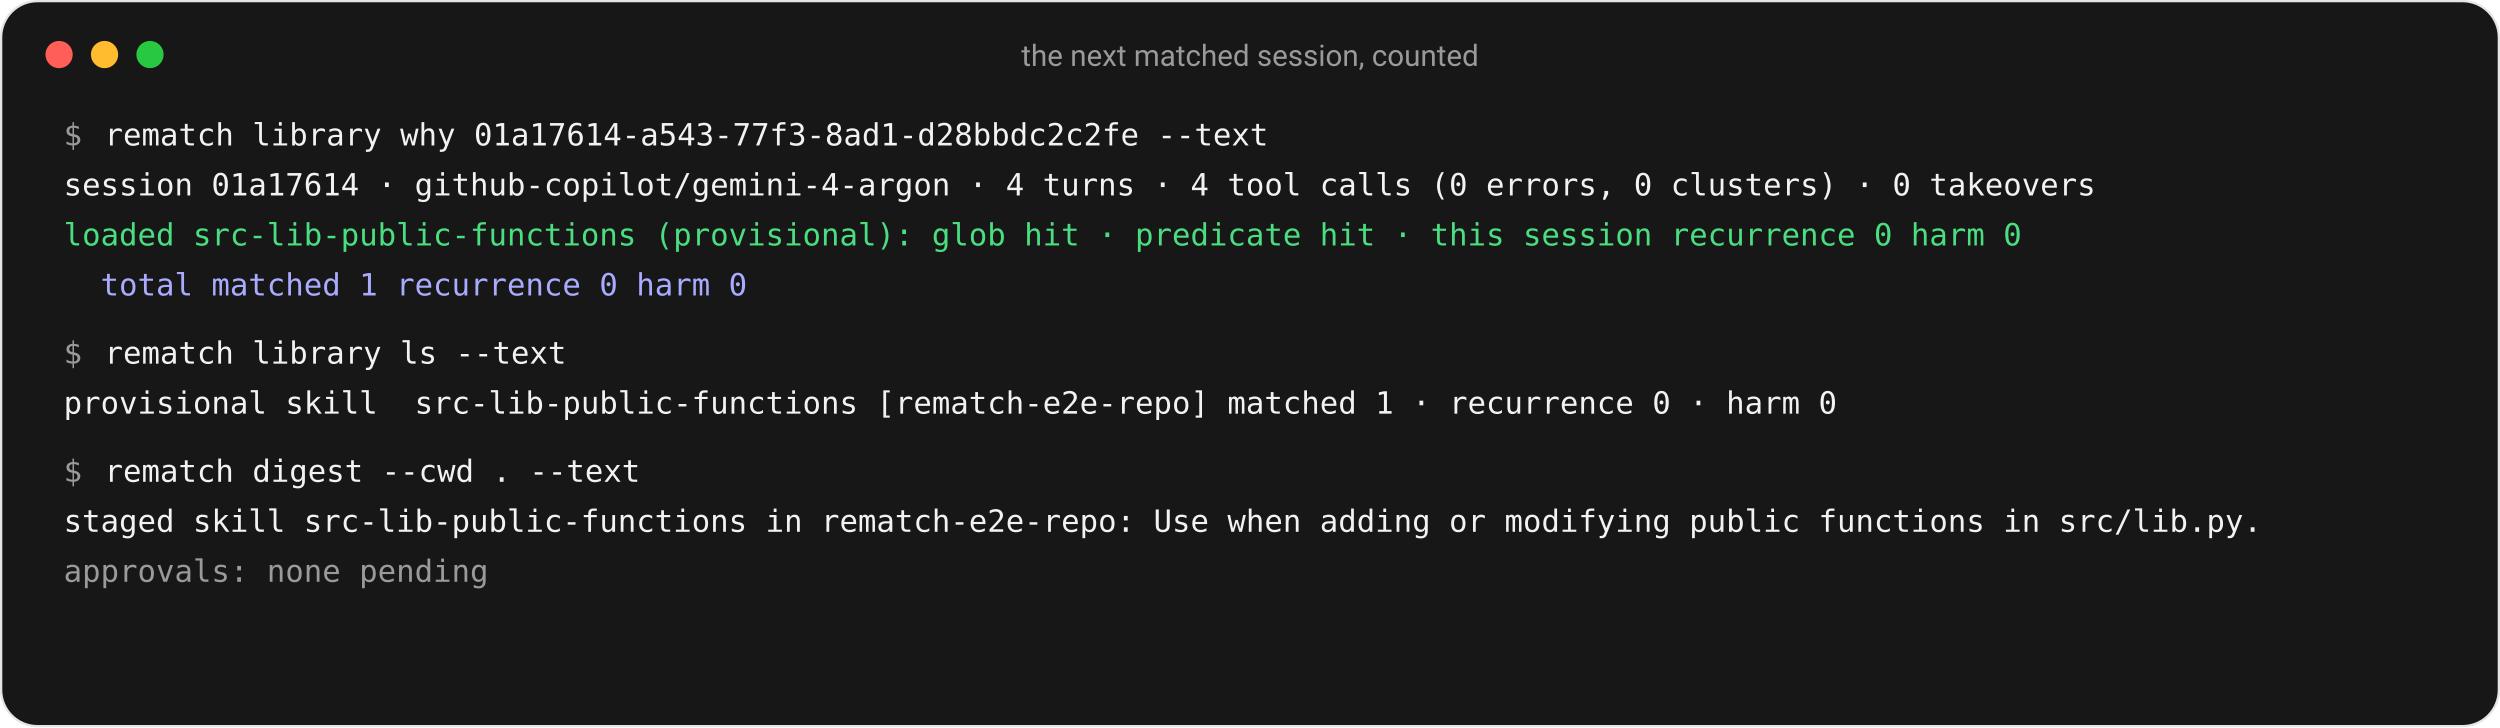
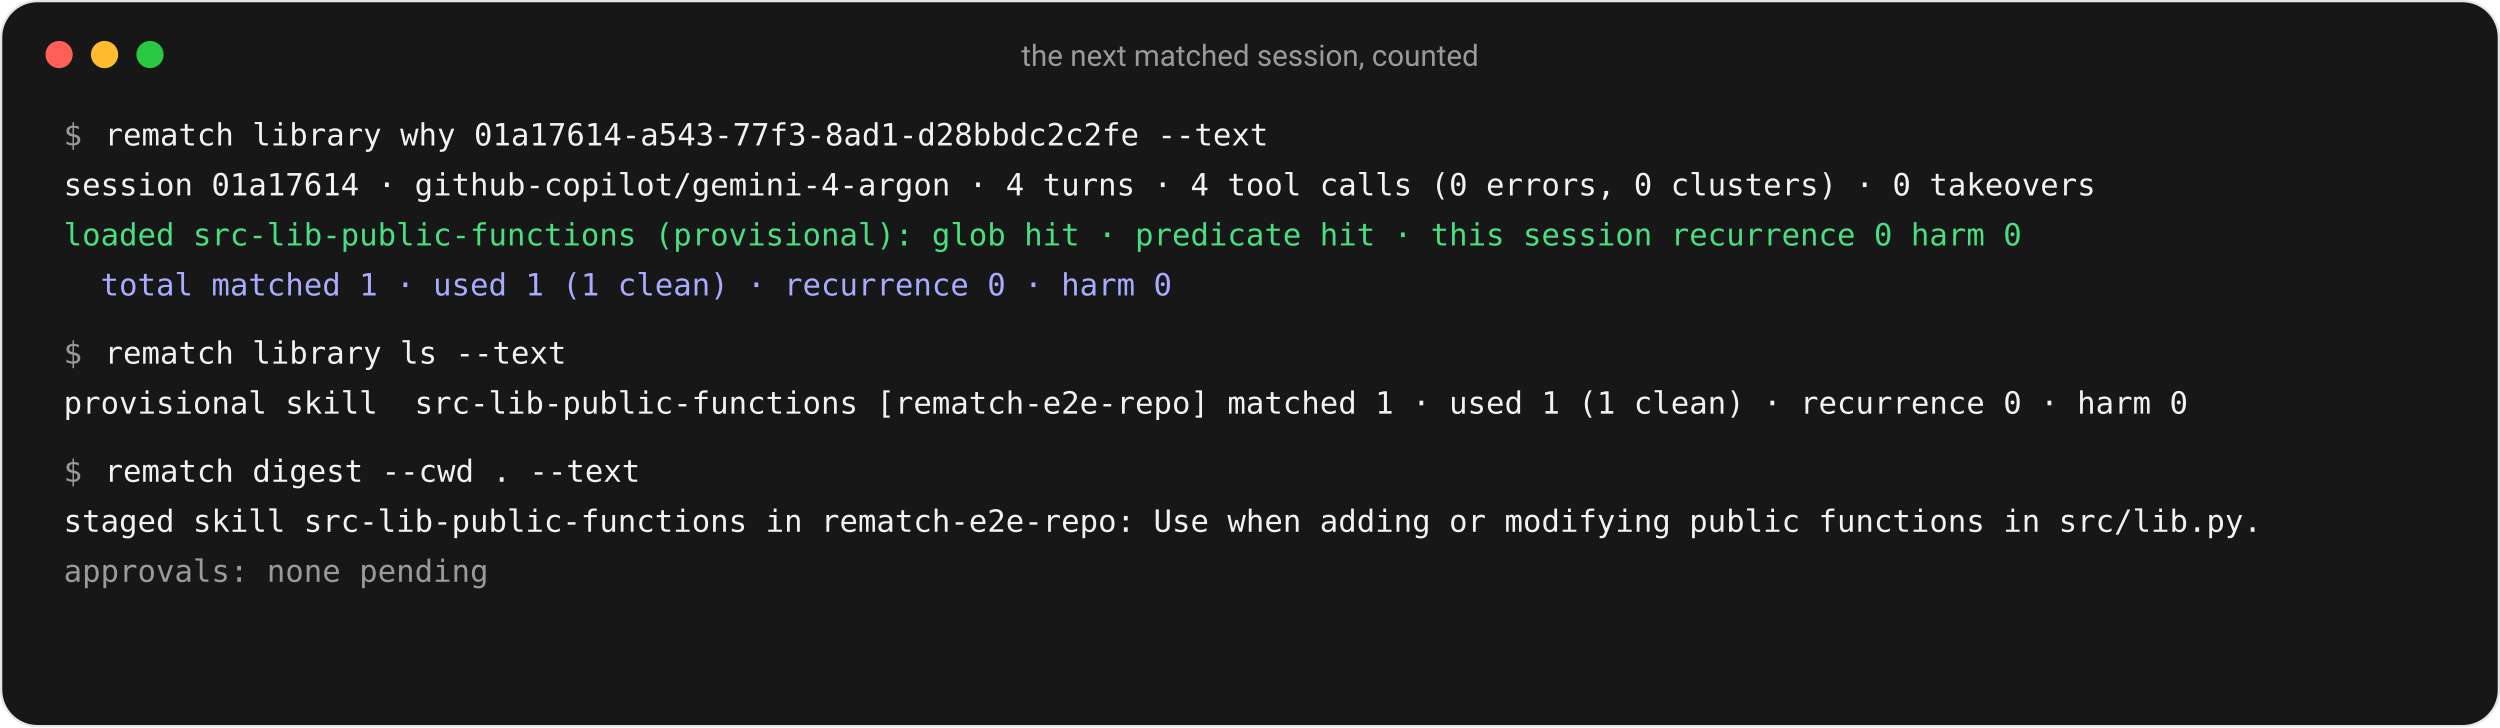
<svg xmlns="http://www.w3.org/2000/svg" viewBox="0 0 1100 320" width="1100" height="320" role="img" aria-labelledby="title">
  <rect x="0.5" y="0.5" width="1099" height="319" rx="16" fill="#171717" stroke="#e5e5e5" />
  <circle cx="26" cy="24" r="6" fill="#ff5f57" />
  <circle cx="46" cy="24" r="6" fill="#febc2e" />
  <circle cx="66" cy="24" r="6" fill="#28c840" />
  <text x="550" y="29" text-anchor="middle" font-family="system-ui, -apple-system, 'Segoe UI', Roboto, 'Helvetica Neue', Arial, sans-serif" font-size="13" fill="#9a9a9a">the next matched session, counted</text>
  <g font-family="ui-monospace, SFMono-Regular, Menlo, Consolas, monospace" font-size="13.5">
    <text x="28" y="64" fill="#9a9a9a">$</text>
    <text x="46" y="64" fill="#f2f2f2">rematch library why 01a17614-a543-77f3-8ad1-d28bbdc2c2fe --text</text>
    <text x="28" y="86" fill="#f2f2f2" xml:space="preserve">session 01a17614 · github-copilot/gemini-4-argon · 4 turns · 4 tool calls (0 errors, 0 clusters) · 0 takeovers</text>
    <text x="28" y="108" fill="#4ade80" xml:space="preserve">loaded src-lib-public-functions (provisional): glob hit · predicate hit · this session recurrence 0 harm 0</text>
-     <text x="28" y="130" fill="#a9abff" xml:space="preserve">  total matched 1 recurrence 0 harm 0</text>
+     <text x="28" y="130" fill="#a9abff" xml:space="preserve">  total matched 1 · used 1 (1 clean) · recurrence 0 · harm 0</text>
    <text x="28" y="160" fill="#9a9a9a">$</text>
    <text x="46" y="160" fill="#f2f2f2">rematch library ls --text</text>
-     <text x="28" y="182" fill="#f2f2f2" xml:space="preserve">provisional skill  src-lib-public-functions [rematch-e2e-repo] matched 1 · recurrence 0 · harm 0</text>
+     <text x="28" y="182" fill="#f2f2f2" xml:space="preserve">provisional skill  src-lib-public-functions [rematch-e2e-repo] matched 1 · used 1 (1 clean) · recurrence 0 · harm 0</text>
    <text x="28" y="212" fill="#9a9a9a">$</text>
    <text x="46" y="212" fill="#f2f2f2">rematch digest --cwd . --text</text>
    <text x="28" y="234" fill="#f2f2f2" xml:space="preserve">staged skill src-lib-public-functions in rematch-e2e-repo: Use when adding or modifying public functions in src/lib.py.</text>
    <text x="28" y="256" fill="#9a9a9a" xml:space="preserve">approvals: none pending</text>
  </g>
</svg>
